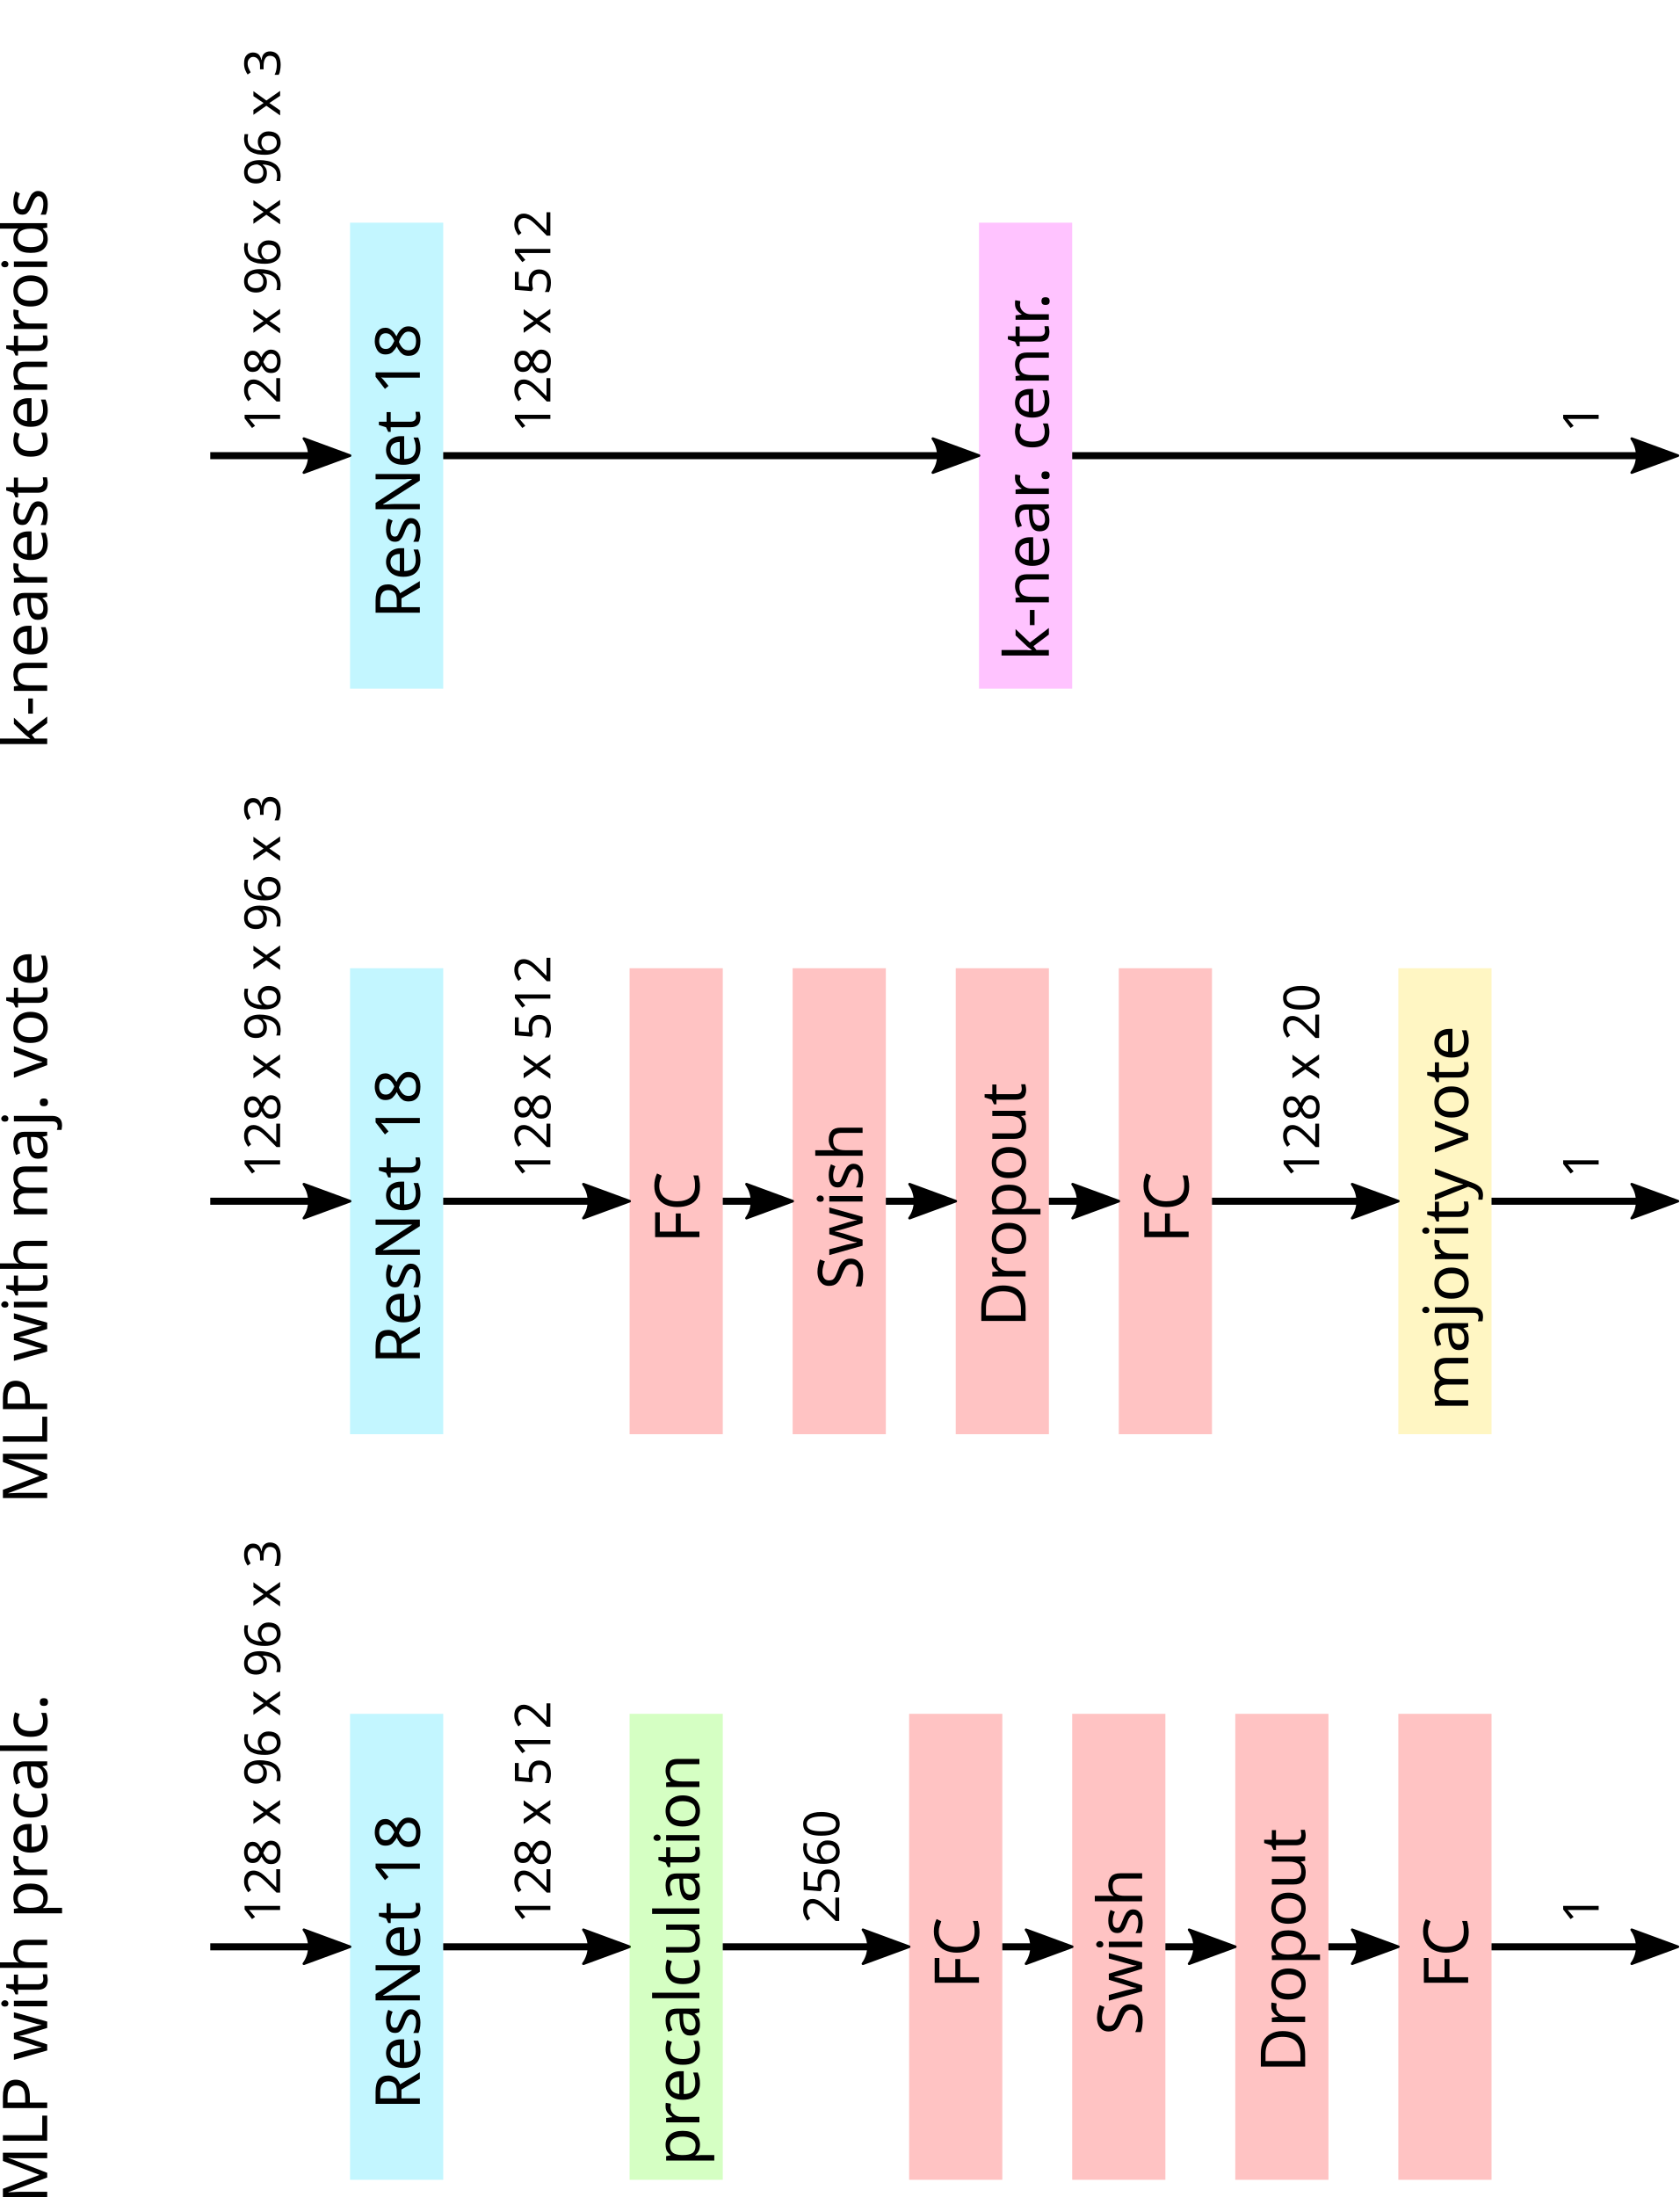
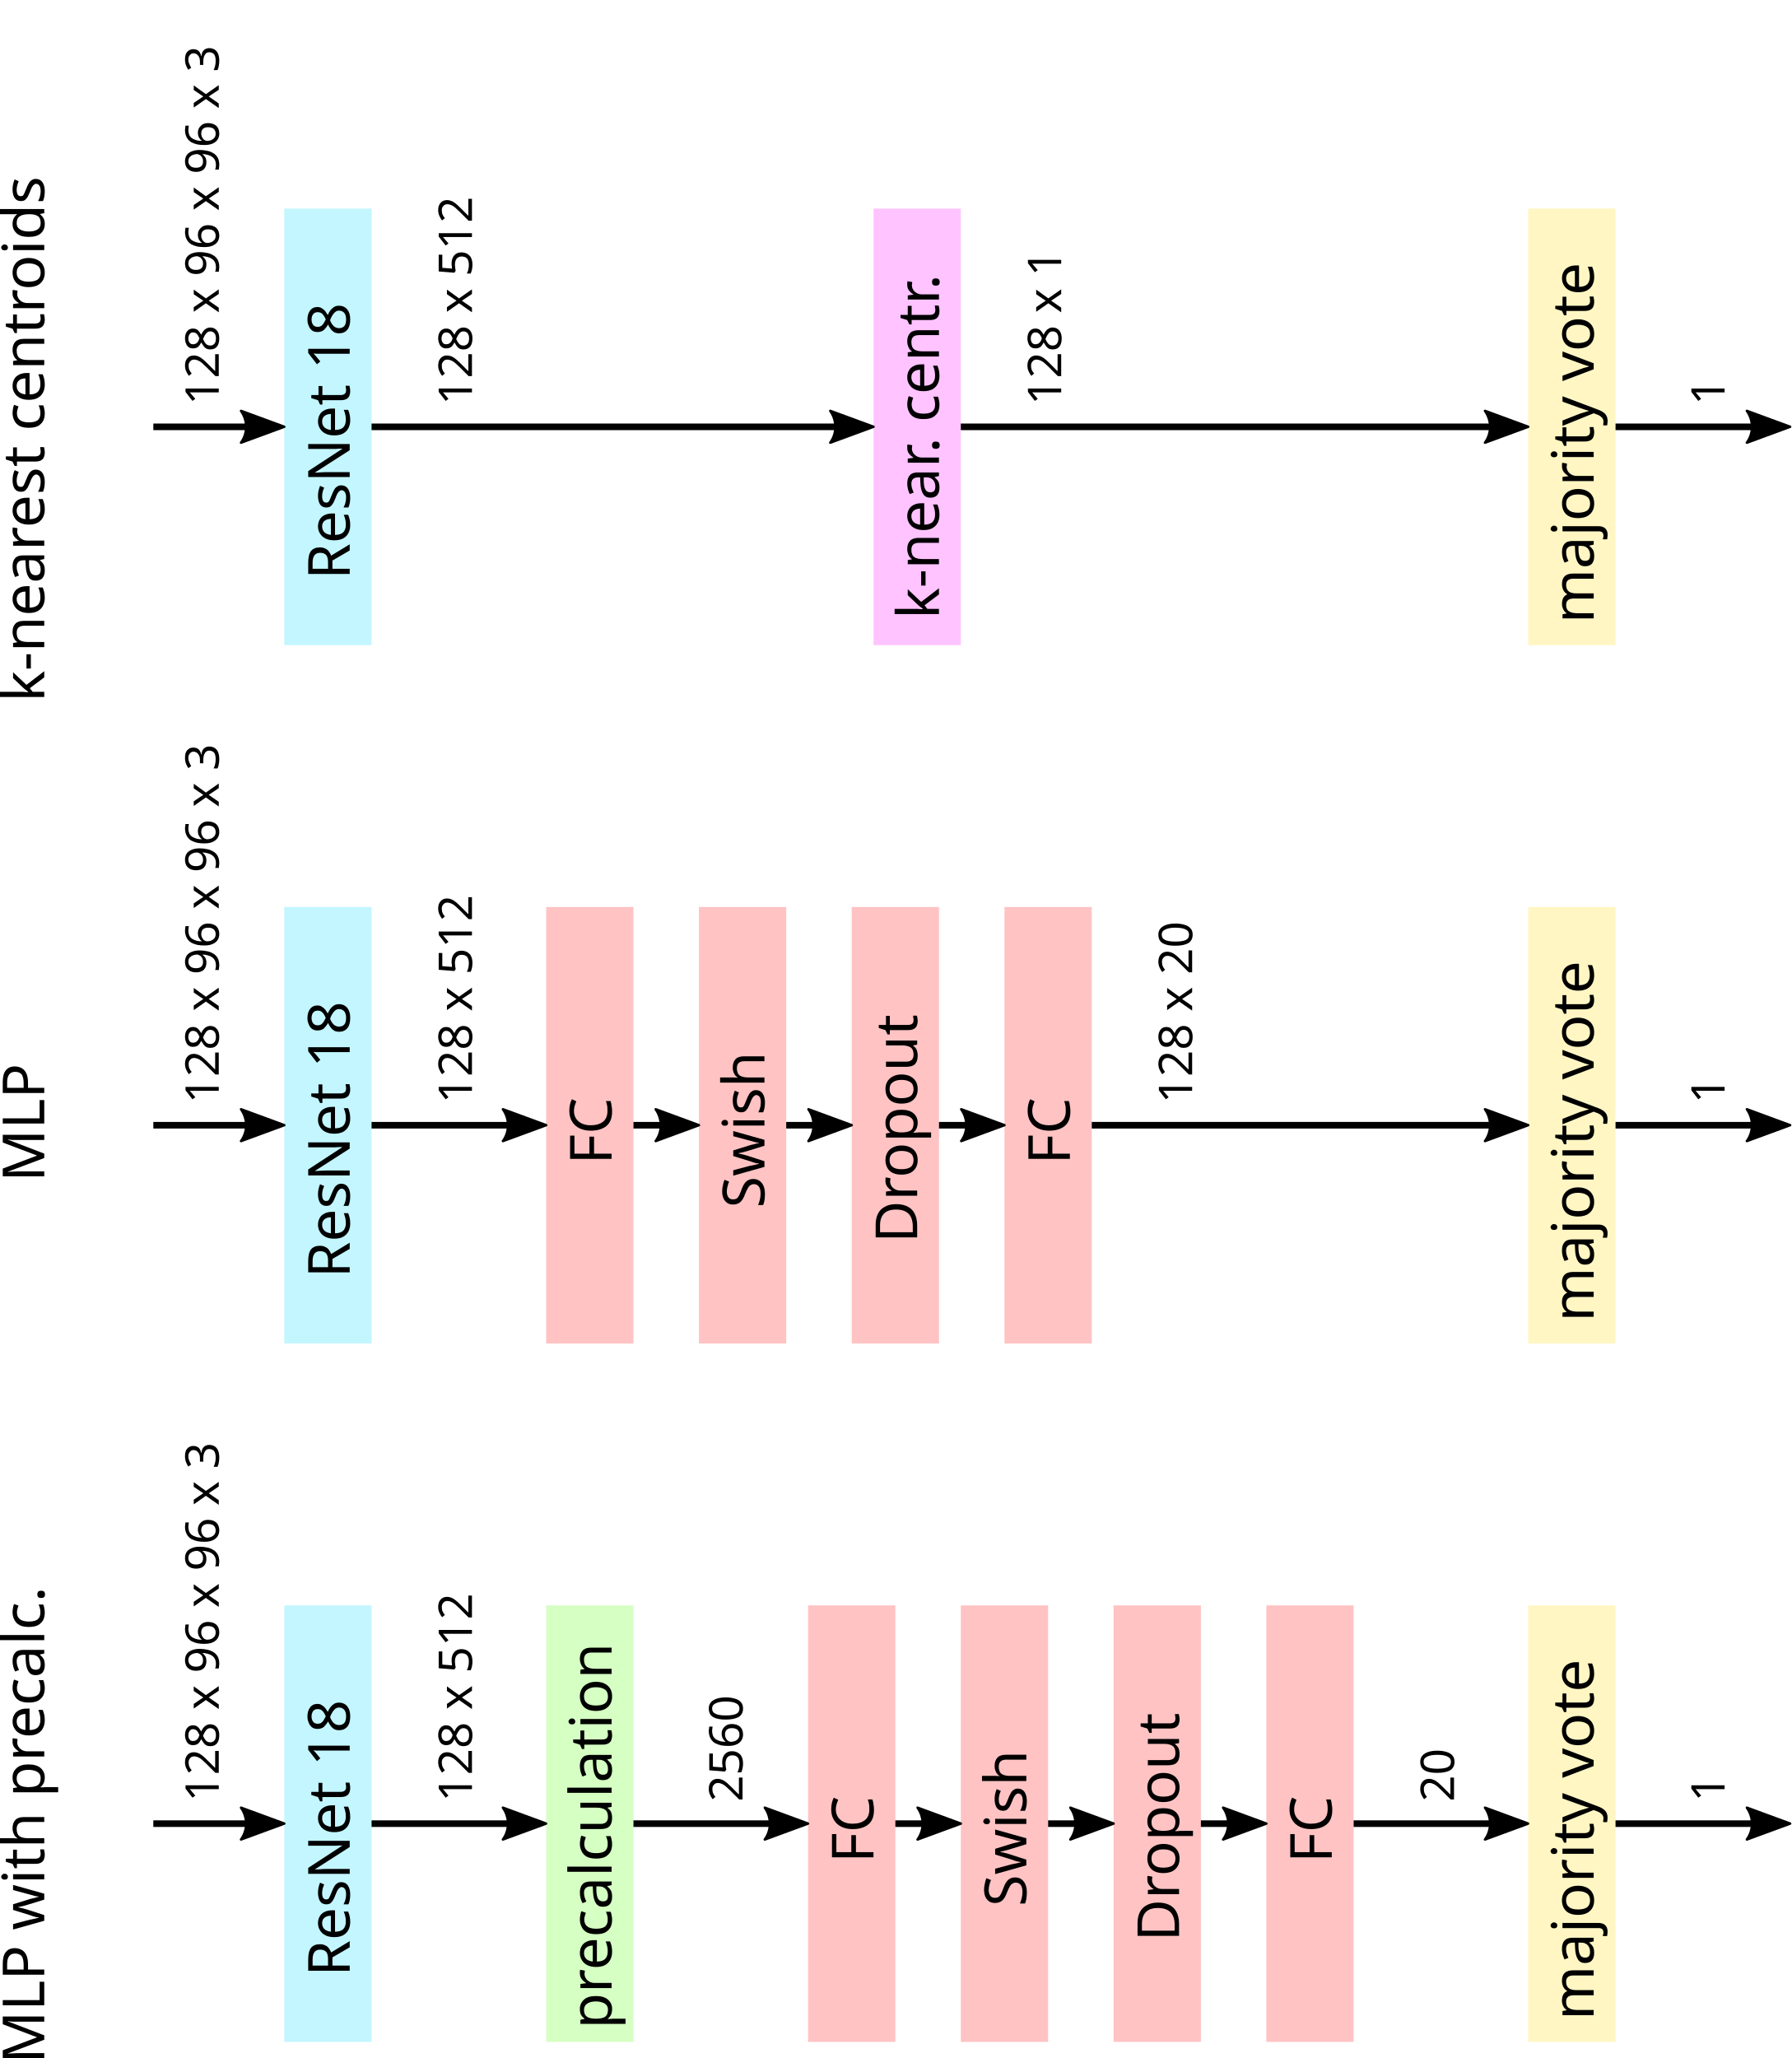
- <svg xmlns="http://www.w3.org/2000/svg" width="95.36mm" height="124.745mm" viewBox="0 0 95.36 124.745" version="1.1" id="svg8">
+ <svg xmlns="http://www.w3.org/2000/svg" width="108.589mm" height="124.745mm" viewBox="0 0 108.589 124.745" version="1.1" id="svg8">
  <defs id="defs2">
    <marker orient="auto" refY="0" refX="0" id="Arrow2Mend" style="overflow:visible">
      <path id="path4694" style="fill:#000000;fill-opacity:1;fill-rule:evenodd;stroke:#000000;stroke-width:0.625;stroke-linejoin:round;stroke-opacity:1" d="M 8.719,4.034 -2.207,0.016 8.719,-4.002 c -1.745,2.372 -1.735,5.617 -6e-7,8.035 z" transform="scale(-0.6)" />
    </marker>
    <marker orient="auto" refY="0" refX="0" id="Arrow2Lend" style="overflow:visible">
      <path id="path4688" style="fill:#000000;fill-opacity:1;fill-rule:evenodd;stroke:#000000;stroke-width:0.625;stroke-linejoin:round;stroke-opacity:1" d="M 8.719,4.034 -2.207,0.016 8.719,-4.002 c -1.745,2.372 -1.735,5.617 -6e-7,8.035 z" transform="matrix(-1.1,0,0,-1.1,-1.1,0)" />
    </marker>
    <marker orient="auto" refY="0" refX="0" id="Arrow2Mend-6" style="overflow:visible">
      <path id="path4694-6" style="fill:#000000;fill-opacity:1;fill-rule:evenodd;stroke:#000000;stroke-width:0.625;stroke-linejoin:round;stroke-opacity:1" d="M 8.719,4.034 -2.207,0.016 8.719,-4.002 c -1.745,2.372 -1.735,5.617 -6e-7,8.035 z" transform="scale(-0.6)" />
    </marker>
    <marker orient="auto" refY="0" refX="0" id="Arrow2Mend-6-7" style="overflow:visible">
      <path id="path4694-6-5" style="fill:#000000;fill-opacity:1;fill-rule:evenodd;stroke:#000000;stroke-width:0.625;stroke-linejoin:round;stroke-opacity:1" d="M 8.719,4.034 -2.207,0.016 8.719,-4.002 c -1.745,2.372 -1.735,5.617 -6e-7,8.035 z" transform="scale(-0.6)" />
    </marker>
    <marker orient="auto" refY="0" refX="0" id="Arrow2Mend-6-7-0" style="overflow:visible">
      <path id="path4694-6-5-1" style="fill:#000000;fill-opacity:1;fill-rule:evenodd;stroke:#000000;stroke-width:0.625;stroke-linejoin:round;stroke-opacity:1" d="M 8.719,4.034 -2.207,0.016 8.719,-4.002 c -1.745,2.372 -1.735,5.617 -6e-7,8.035 z" transform="scale(-0.6)" />
    </marker>
    <marker orient="auto" refY="0" refX="0" id="Arrow2Mend-1" style="overflow:visible">
      <path id="path4694-2" style="fill:#000000;fill-opacity:1;fill-rule:evenodd;stroke:#000000;stroke-width:0.625;stroke-linejoin:round;stroke-opacity:1" d="M 8.719,4.034 -2.207,0.016 8.719,-4.002 c -1.745,2.372 -1.735,5.617 -6e-7,8.035 z" transform="scale(-0.6)" />
    </marker>
    <marker orient="auto" refY="0" refX="0" id="Arrow2Mend-6-7-0-7" style="overflow:visible">
      <path id="path4694-6-5-1-9" style="fill:#000000;fill-opacity:1;fill-rule:evenodd;stroke:#000000;stroke-width:0.625;stroke-linejoin:round;stroke-opacity:1" d="M 8.719,4.034 -2.207,0.016 8.719,-4.002 c -1.745,2.372 -1.735,5.617 -6e-7,8.035 z" transform="scale(-0.6)" />
    </marker>
    <marker orient="auto" refY="0" refX="0" id="Arrow2Mend-6-7-0-7-4" style="overflow:visible">
      <path id="path4694-6-5-1-9-9" style="fill:#000000;fill-opacity:1;fill-rule:evenodd;stroke:#000000;stroke-width:0.625;stroke-linejoin:round;stroke-opacity:1" d="M 8.719,4.034 -2.207,0.016 8.719,-4.002 c -1.745,2.372 -1.735,5.617 -6e-7,8.035 z" transform="scale(-0.6)" />
    </marker>
    <marker orient="auto" refY="0" refX="0" id="Arrow2Mend-1-0" style="overflow:visible">
      <path id="path4694-2-4" style="fill:#000000;fill-opacity:1;fill-rule:evenodd;stroke:#000000;stroke-width:0.625;stroke-linejoin:round;stroke-opacity:1" d="M 8.719,4.034 -2.207,0.016 8.719,-4.002 c -1.745,2.372 -1.735,5.617 -6e-7,8.035 z" transform="scale(-0.6)" />
    </marker>
    <marker orient="auto" refY="0" refX="0" id="Arrow2Mend-6-7-0-5" style="overflow:visible">
      <path id="path4694-6-5-1-2" style="fill:#ff0000;fill-opacity:1;fill-rule:evenodd;stroke:#ff0000;stroke-width:0.625;stroke-linejoin:round;stroke-opacity:1" d="M 8.719,4.034 -2.207,0.016 8.719,-4.002 c -1.745,2.372 -1.735,5.617 -6e-7,8.035 z" transform="scale(-0.6)" />
    </marker>
    <marker orient="auto" refY="0" refX="0" id="Arrow2Mend-6-7-1" style="overflow:visible">
      <path id="path4694-6-5-2" style="fill:#000000;fill-opacity:1;fill-rule:evenodd;stroke:#000000;stroke-width:0.625;stroke-linejoin:round;stroke-opacity:1" d="M 8.719,4.034 -2.207,0.016 8.719,-4.002 c -1.745,2.372 -1.735,5.617 -6e-7,8.035 z" transform="scale(-0.6)" />
    </marker>
    <marker orient="auto" refY="0" refX="0" id="Arrow2Mend-6-0" style="overflow:visible">
      <path id="path4694-6-6" style="fill:#000000;fill-opacity:1;fill-rule:evenodd;stroke:#000000;stroke-width:0.625;stroke-linejoin:round;stroke-opacity:1" d="M 8.719,4.034 -2.207,0.016 8.719,-4.002 c -1.745,2.372 -1.735,5.617 -6e-7,8.035 z" transform="scale(-0.6)" />
    </marker>
    <marker orient="auto" refY="0" refX="0" id="Arrow2Mend-9" style="overflow:visible">
      <path id="path4694-4" style="fill:#000000;fill-opacity:1;fill-rule:evenodd;stroke:#000000;stroke-width:0.625;stroke-linejoin:round;stroke-opacity:1" d="M 8.719,4.034 -2.207,0.016 8.719,-4.002 c -1.745,2.372 -1.735,5.617 -6e-7,8.035 z" transform="scale(-0.6)" />
    </marker>
    <marker orient="auto" refY="0" refX="0" id="Arrow2Mend-6-7-0-7-7" style="overflow:visible">
      <path id="path4694-6-5-1-9-4" style="fill:#000000;fill-opacity:1;fill-rule:evenodd;stroke:#000000;stroke-width:0.625;stroke-linejoin:round;stroke-opacity:1" d="M 8.719,4.034 -2.207,0.016 8.719,-4.002 c -1.745,2.372 -1.735,5.617 -6e-7,8.035 z" transform="scale(-0.6)" />
    </marker>
    <marker orient="auto" refY="0" refX="0" id="Arrow2Mend-6-7-0-7-9" style="overflow:visible">
      <path id="path4694-6-5-1-9-1" style="fill:#ff0000;fill-opacity:1;fill-rule:evenodd;stroke:#ff0000;stroke-width:0.625;stroke-linejoin:round;stroke-opacity:1" d="M 8.719,4.034 -2.207,0.016 8.719,-4.002 c -1.745,2.372 -1.735,5.617 -6e-7,8.035 z" transform="scale(-0.6)" />
    </marker>
    <marker orient="auto" refY="0" refX="0" id="Arrow2Mend-6-7-0-7-0" style="overflow:visible">
      <path id="path4694-6-5-1-9-11" style="fill:#000000;fill-opacity:1;fill-rule:evenodd;stroke:#000000;stroke-width:0.625;stroke-linejoin:round;stroke-opacity:1" d="M 8.719,4.034 -2.207,0.016 8.719,-4.002 c -1.745,2.372 -1.735,5.617 -6e-7,8.035 z" transform="scale(-0.6)" />
    </marker>
    <marker orient="auto" refY="0" refX="0" id="Arrow2Mend-6-7-0-7-0-4" style="overflow:visible">
      <path id="path4694-6-5-1-9-11-9" style="fill:#000000;fill-opacity:1;fill-rule:evenodd;stroke:#000000;stroke-width:0.625;stroke-linejoin:round;stroke-opacity:1" d="M 8.719,4.034 -2.207,0.016 8.719,-4.002 c -1.745,2.372 -1.735,5.617 -6e-7,8.035 z" transform="scale(-0.6)" />
    </marker>
    <marker orient="auto" refY="0" refX="0" id="Arrow2Mend-6-7-0-7-0-4-6" style="overflow:visible">
      <path id="path4694-6-5-1-9-11-9-3" style="fill:#000000;fill-opacity:1;fill-rule:evenodd;stroke:#000000;stroke-width:0.625;stroke-linejoin:round;stroke-opacity:1" d="M 8.719,4.034 -2.207,0.016 8.719,-4.002 c -1.745,2.372 -1.735,5.617 -6e-7,8.035 z" transform="scale(-0.6)" />
    </marker>
    <marker orient="auto" refY="0" refX="0" id="Arrow2Mend-1-0-3" style="overflow:visible">
      <path id="path4694-2-4-2" style="fill:#000000;fill-opacity:1;fill-rule:evenodd;stroke:#000000;stroke-width:0.625;stroke-linejoin:round;stroke-opacity:1" d="M 8.719,4.034 -2.207,0.016 8.719,-4.002 c -1.745,2.372 -1.735,5.617 -6e-7,8.035 z" transform="scale(-0.6)" />
    </marker>
    <marker orient="auto" refY="0" refX="0" id="Arrow2Mend-6-7-0-7-9-6" style="overflow:visible">
      <path id="path4694-6-5-1-9-1-0" style="fill:#000000;fill-opacity:1;fill-rule:evenodd;stroke:#000000;stroke-width:0.625;stroke-linejoin:round;stroke-opacity:1" d="M 8.719,4.034 -2.207,0.016 8.719,-4.002 c -1.745,2.372 -1.735,5.617 -6e-7,8.035 z" transform="scale(-0.6)" />
    </marker>
    <marker orient="auto" refY="0" refX="0" id="Arrow2Mend-6-7-0-7-9-6-9" style="overflow:visible">
      <path id="path4694-6-5-1-9-1-0-3" style="fill:#ff0000;fill-opacity:1;fill-rule:evenodd;stroke:#ff0000;stroke-width:0.625;stroke-linejoin:round;stroke-opacity:1" d="M 8.719,4.034 -2.207,0.016 8.719,-4.002 c -1.745,2.372 -1.735,5.617 -6e-7,8.035 z" transform="scale(-0.6)" />
    </marker>
    <marker orient="auto" refY="0" refX="0" id="Arrow2Mend-6-7-0-7-9-6-6" style="overflow:visible">
      <path id="path4694-6-5-1-9-1-0-9" style="fill:#ff0000;fill-opacity:1;fill-rule:evenodd;stroke:#ff0000;stroke-width:0.625;stroke-linejoin:round;stroke-opacity:1" d="M 8.719,4.034 -2.207,0.016 8.719,-4.002 c -1.745,2.372 -1.735,5.617 -6e-7,8.035 z" transform="scale(-0.6)" />
    </marker>
    <marker orient="auto" refY="0" refX="0" id="Arrow2Mend-6-7-0-7-8" style="overflow:visible">
      <path id="path4694-6-5-1-9-2" style="fill:#000000;fill-opacity:1;fill-rule:evenodd;stroke:#000000;stroke-width:0.625;stroke-linejoin:round;stroke-opacity:1" d="M 8.719,4.034 -2.207,0.016 8.719,-4.002 c -1.745,2.372 -1.735,5.617 -6e-7,8.035 z" transform="scale(-0.6)" />
    </marker>
+     <marker orient="auto" refY="0" refX="0" id="Arrow2Mend-6-7-0-7-8-5" style="overflow:visible">
+       <path id="path4694-6-5-1-9-2-0" style="fill:#000000;fill-opacity:1;fill-rule:evenodd;stroke:#000000;stroke-width:0.625;stroke-linejoin:round;stroke-opacity:1" d="M 8.719,4.034 -2.207,0.016 8.719,-4.002 c -1.745,2.372 -1.735,5.617 -6e-7,8.035 z" transform="scale(-0.6)" />
+     </marker>
+     <marker orient="auto" refY="0" refX="0" id="Arrow2Mend-6-7-0-4" style="overflow:visible">
+       <path id="path4694-6-5-1-1" style="fill:#000000;fill-opacity:1;fill-rule:evenodd;stroke:#000000;stroke-width:0.625;stroke-linejoin:round;stroke-opacity:1" d="M 8.719,4.034 -2.207,0.016 8.719,-4.002 c -1.745,2.372 -1.735,5.617 -6e-7,8.035 z" transform="scale(-0.6)" />
+     </marker>
+     <marker orient="auto" refY="0" refX="0" id="Arrow2Mend-1-0-3-1" style="overflow:visible">
+       <path id="path4694-2-4-2-6" style="fill:#000000;fill-opacity:1;fill-rule:evenodd;stroke:#000000;stroke-width:0.625;stroke-linejoin:round;stroke-opacity:1" d="M 8.719,4.034 -2.207,0.016 8.719,-4.002 c -1.745,2.372 -1.735,5.617 -6e-7,8.035 z" transform="scale(-0.6)" />
+     </marker>
+     <marker orient="auto" refY="0" refX="0" id="Arrow2Mend-6-7-0-4-2" style="overflow:visible">
+       <path id="path4694-6-5-1-1-8" style="fill:#000000;fill-opacity:1;fill-rule:evenodd;stroke:#000000;stroke-width:0.625;stroke-linejoin:round;stroke-opacity:1" d="M 8.719,4.034 -2.207,0.016 8.719,-4.002 c -1.745,2.372 -1.735,5.617 -6e-7,8.035 z" transform="scale(-0.6)" />
+     </marker>
  </defs>
-   <g id="layer1" transform="translate(-17.16347,31.82059)">
+   <g id="layer1" transform="translate(-19.8093,31.82059)">
    <rect style="opacity:1;fill:#00dcff;fill-opacity:0.235;stroke:none;stroke-width:0.289;stroke-linecap:round;stroke-miterlimit:4;stroke-dasharray:none;stroke-dashoffset:0;stroke-opacity:1" id="rect3729" width="5.292" height="26.458" x="37.042" y="23.156" ry="0" />
    <text xml:space="preserve" style="font-style:normal;font-weight:normal;font-size:3.528px;line-height:1.25;font-family:sans-serif;letter-spacing:0px;word-spacing:0px;fill:#000000;fill-opacity:1;stroke:none;stroke-width:0.265" x="-45.646" y="41.01" id="text3727" transform="rotate(-90)">
      <tspan id="tspan3725" x="-45.646" y="41.01" style="stroke-width:0.265">ResNet 18</tspan>
    </text>
    <rect style="opacity:1;fill:#ff0000;fill-opacity:0.235;stroke:none;stroke-width:0.289;stroke-linecap:round;stroke-miterlimit:4;stroke-dasharray:none;stroke-dashoffset:0;stroke-opacity:1" id="rect3729-4" width="5.292" height="26.458" x="52.917" y="23.156" />
    <text xml:space="preserve" style="font-style:normal;font-weight:normal;font-size:3.528px;line-height:1.25;font-family:sans-serif;letter-spacing:0px;word-spacing:0px;fill:#000000;fill-opacity:1;stroke:none;stroke-width:0.265" x="-38.767" y="56.885" id="text3727-3" transform="rotate(-90)">
      <tspan id="tspan3725-2" x="-38.767" y="56.885" style="stroke-width:0.265">FC</tspan>
    </text>
    <rect style="opacity:1;fill:#ff0000;fill-opacity:0.235;stroke:none;stroke-width:0.289;stroke-linecap:round;stroke-miterlimit:4;stroke-dasharray:none;stroke-dashoffset:0;stroke-opacity:1" id="rect3729-4-1" width="5.292" height="26.458" x="62.177" y="23.156" />
    <text xml:space="preserve" style="font-style:normal;font-weight:normal;font-size:3.528px;line-height:1.25;font-family:sans-serif;letter-spacing:0px;word-spacing:0px;fill:#000000;fill-opacity:1;stroke:none;stroke-width:0.265" x="-41.412" y="66.146" id="text3727-3-2" transform="rotate(-90)">
      <tspan id="tspan3725-2-2" x="-41.412" y="66.146" style="stroke-width:0.265">Swish</tspan>
    </text>
    <rect style="opacity:1;fill:#ff0000;fill-opacity:0.235;stroke:none;stroke-width:0.289;stroke-linecap:round;stroke-miterlimit:4;stroke-dasharray:none;stroke-dashoffset:0;stroke-opacity:1" id="rect3729-4-1-0" width="5.292" height="26.458" x="71.438" y="23.156" />
    <text xml:space="preserve" style="font-style:normal;font-weight:normal;font-size:3.528px;line-height:1.25;font-family:sans-serif;letter-spacing:0px;word-spacing:0px;fill:#000000;fill-opacity:1;stroke:none;stroke-width:0.265" x="-43.529" y="75.406" id="text3727-3-2-9" transform="rotate(-90)">
      <tspan id="tspan3725-2-2-6" x="-43.529" y="75.406" style="stroke-width:0.265">Dropout</tspan>
    </text>
    <rect style="opacity:1;fill:#ff0000;fill-opacity:0.235;stroke:none;stroke-width:0.289;stroke-linecap:round;stroke-miterlimit:4;stroke-dasharray:none;stroke-dashoffset:0;stroke-opacity:1" id="rect3729-4-9" width="5.292" height="26.458" x="80.698" y="23.156" />
    <text xml:space="preserve" style="font-style:normal;font-weight:normal;font-size:3.528px;line-height:1.25;font-family:sans-serif;letter-spacing:0px;word-spacing:0px;fill:#000000;fill-opacity:1;stroke:none;stroke-width:0.265" x="-38.767" y="84.667" id="text3727-3-0" transform="rotate(-90)">
      <tspan id="tspan3725-2-8" x="-38.767" y="84.667" style="stroke-width:0.265">FC</tspan>
    </text>
-     <rect style="opacity:1;fill:#ffdc00;fill-opacity:0.235;stroke:none;stroke-width:0.289;stroke-linecap:round;stroke-miterlimit:4;stroke-dasharray:none;stroke-dashoffset:0;stroke-opacity:1" id="rect3729-4-2" width="5.292" height="26.458" x="96.573" y="23.156" />
-     <text xml:space="preserve" style="font-style:normal;font-weight:normal;font-size:3.528px;line-height:1.25;font-family:sans-serif;letter-spacing:0px;word-spacing:0px;fill:#000000;fill-opacity:1;stroke:none;stroke-width:0.265" x="-48.292" y="100.542" id="text3727-3-26" transform="rotate(-90)">
-       <tspan id="tspan3725-2-0" x="-48.292" y="100.542" style="stroke-width:0.265">majority vote</tspan>
-     </text>
+     <g id="g1932" transform="translate(5.6948894e-5,1.0967387e-5)">
+       <rect y="23.156" x="112.448" height="26.458" width="5.292" id="rect3729-4-2" style="opacity:1;fill:#ffdc00;fill-opacity:0.235;stroke:none;stroke-width:0.289;stroke-linecap:round;stroke-miterlimit:4;stroke-dasharray:none;stroke-dashoffset:0;stroke-opacity:1" />
+       <text transform="rotate(-90)" id="text3727-3-26" y="116.417" x="-48.292" style="font-style:normal;font-weight:normal;font-size:3.528px;line-height:1.25;font-family:sans-serif;letter-spacing:0px;word-spacing:0px;fill:#000000;fill-opacity:1;stroke:none;stroke-width:0.265" xml:space="preserve">
+         <tspan style="stroke-width:0.265" y="116.417" x="-48.292" id="tspan3725-2-0">majority vote</tspan>
+       </text>
+     </g>
    <path style="fill:none;stroke:#000000;stroke-width:0.4;stroke-linecap:butt;stroke-linejoin:miter;stroke-miterlimit:4;stroke-dasharray:none;stroke-opacity:1;marker-end:url(#Arrow2Mend)" d="m 58.208,36.385 h 3.44" id="path4665" />
    <path style="fill:none;stroke:#000000;stroke-width:0.4;stroke-linecap:butt;stroke-linejoin:miter;stroke-miterlimit:4;stroke-dasharray:none;stroke-opacity:1;marker-end:url(#Arrow2Mend-6)" d="m 67.469,36.385 3.44,10e-7" id="path4665-3" />
    <path style="fill:none;stroke:#000000;stroke-width:0.4;stroke-linecap:butt;stroke-linejoin:miter;stroke-miterlimit:4;stroke-dasharray:none;stroke-opacity:1;marker-end:url(#Arrow2Mend-6-7)" d="m 76.729,36.385 h 3.44" id="path4665-3-3" />
-     <path style="fill:none;stroke:#000000;stroke-width:0.4;stroke-linecap:butt;stroke-linejoin:miter;stroke-miterlimit:4;stroke-dasharray:none;stroke-opacity:1;marker-end:url(#Arrow2Mend-6-7-0)" d="M 85.99,36.385 H 96.044" id="path4665-3-3-9" />
+     <path style="fill:none;stroke:#000000;stroke-width:0.4;stroke-linecap:butt;stroke-linejoin:miter;stroke-miterlimit:4;stroke-dasharray:none;stroke-opacity:1;marker-end:url(#Arrow2Mend-6-7-0)" d="m 85.99,36.385 25.929,9e-6" id="path4665-3-3-9" />
    <path style="fill:none;stroke:#000000;stroke-width:0.4;stroke-linecap:butt;stroke-linejoin:miter;stroke-miterlimit:4;stroke-dasharray:none;stroke-opacity:1;marker-end:url(#Arrow2Mend-1)" d="M 42.333,36.385 H 52.388" id="path4665-9" />
-     <path style="fill:none;stroke:#000000;stroke-width:0.4;stroke-linecap:butt;stroke-linejoin:miter;stroke-miterlimit:4;stroke-dasharray:none;stroke-opacity:1;marker-end:url(#Arrow2Mend-6-7-0-7)" d="m 101.865,36.385 h 10.054" id="path4665-3-3-9-2" />
    <rect style="opacity:1;fill:#00dcff;fill-opacity:0.235;stroke:none;stroke-width:0.289;stroke-linecap:round;stroke-miterlimit:4;stroke-dasharray:none;stroke-dashoffset:0;stroke-opacity:1" id="rect3729-5" width="5.292" height="26.458" x="37.042" y="65.49" ry="0" />
    <text xml:space="preserve" style="font-style:normal;font-weight:normal;font-size:3.528px;line-height:1.25;font-family:sans-serif;letter-spacing:0px;word-spacing:0px;fill:#000000;fill-opacity:1;stroke:none;stroke-width:0.265" x="-87.979" y="41.01" id="text3727-31" transform="rotate(-90)">
      <tspan id="tspan3725-9" x="-87.979" y="41.01" style="stroke-width:0.265">ResNet 18</tspan>
    </text>
    <rect style="opacity:1;fill:#ff0000;fill-opacity:0.235;stroke:none;stroke-width:0.289;stroke-linecap:round;stroke-miterlimit:4;stroke-dasharray:none;stroke-dashoffset:0;stroke-opacity:1" id="rect3729-4-20" width="5.292" height="26.458" x="68.792" y="65.49" />
    <text xml:space="preserve" style="font-style:normal;font-weight:normal;font-size:3.528px;line-height:1.25;font-family:sans-serif;letter-spacing:0px;word-spacing:0px;fill:#000000;fill-opacity:1;stroke:none;stroke-width:0.265" x="-81.1" y="72.76" id="text3727-3-3" transform="rotate(-90)">
      <tspan id="tspan3725-2-06" x="-81.1" y="72.76" style="stroke-width:0.265">FC</tspan>
    </text>
    <rect style="opacity:1;fill:#ff0000;fill-opacity:0.235;stroke:none;stroke-width:0.289;stroke-linecap:round;stroke-miterlimit:4;stroke-dasharray:none;stroke-dashoffset:0;stroke-opacity:1" id="rect3729-4-1-4" width="5.292" height="26.458" x="78.052" y="65.49" />
    <text xml:space="preserve" style="font-style:normal;font-weight:normal;font-size:3.528px;line-height:1.25;font-family:sans-serif;letter-spacing:0px;word-spacing:0px;fill:#000000;fill-opacity:1;stroke:none;stroke-width:0.265" x="-83.746" y="82.021" id="text3727-3-2-1" transform="rotate(-90)">
      <tspan id="tspan3725-2-2-8" x="-83.746" y="82.021" style="stroke-width:0.265">Swish</tspan>
    </text>
    <rect style="opacity:1;fill:#ff0000;fill-opacity:0.235;stroke:none;stroke-width:0.289;stroke-linecap:round;stroke-miterlimit:4;stroke-dasharray:none;stroke-dashoffset:0;stroke-opacity:1" id="rect3729-4-1-0-2" width="5.292" height="26.458" x="87.313" y="65.49" />
    <text xml:space="preserve" style="font-style:normal;font-weight:normal;font-size:3.528px;line-height:1.25;font-family:sans-serif;letter-spacing:0px;word-spacing:0px;fill:#000000;fill-opacity:1;stroke:none;stroke-width:0.265" x="-85.863" y="91.281" id="text3727-3-2-9-0" transform="rotate(-90)">
      <tspan id="tspan3725-2-2-6-7" x="-85.863" y="91.281" style="stroke-width:0.265">Dropout</tspan>
    </text>
    <rect style="opacity:1;fill:#ff0000;fill-opacity:0.235;stroke:none;stroke-width:0.289;stroke-linecap:round;stroke-miterlimit:4;stroke-dasharray:none;stroke-dashoffset:0;stroke-opacity:1" id="rect3729-4-9-6" width="5.292" height="26.458" x="96.573" y="65.49" />
    <text xml:space="preserve" style="font-style:normal;font-weight:normal;font-size:3.528px;line-height:1.25;font-family:sans-serif;letter-spacing:0px;word-spacing:0px;fill:#000000;fill-opacity:1;stroke:none;stroke-width:0.265" x="-81.1" y="100.542" id="text3727-3-0-0" transform="rotate(-90)">
      <tspan id="tspan3725-2-8-3" x="-81.1" y="100.542" style="stroke-width:0.265">FC</tspan>
    </text>
    <path style="fill:none;stroke:#000000;stroke-width:0.4;stroke-linecap:butt;stroke-linejoin:miter;stroke-miterlimit:4;stroke-dasharray:none;stroke-opacity:1;marker-end:url(#Arrow2Mend-9)" d="m 74.083,78.719 h 3.44" id="path4665-0" />
    <path style="fill:none;stroke:#000000;stroke-width:0.4;stroke-linecap:butt;stroke-linejoin:miter;stroke-miterlimit:4;stroke-dasharray:none;stroke-opacity:1;marker-end:url(#Arrow2Mend-6-0)" d="m 83.344,78.719 3.44,1e-6" id="path4665-3-1" />
    <path style="fill:none;stroke:#000000;stroke-width:0.4;stroke-linecap:butt;stroke-linejoin:miter;stroke-miterlimit:4;stroke-dasharray:none;stroke-opacity:1;marker-end:url(#Arrow2Mend-6-7-1)" d="m 92.604,78.719 h 3.44" id="path4665-3-3-1" />
    <path style="fill:none;stroke:#000000;stroke-width:0.4;stroke-linecap:butt;stroke-linejoin:miter;stroke-miterlimit:4;stroke-dasharray:none;stroke-opacity:1;marker-end:url(#Arrow2Mend-1-0)" d="m 42.333,78.719 10.054,10e-7" id="path4665-9-3" />
    <rect style="opacity:1;fill:#50ff00;fill-opacity:0.235;stroke:none;stroke-width:0.289;stroke-linecap:round;stroke-miterlimit:4;stroke-dasharray:none;stroke-dashoffset:0;stroke-opacity:1" id="rect3729-4-2-7-3" width="5.292" height="26.458" x="52.917" y="65.49" />
    <text xml:space="preserve" style="font-style:normal;font-weight:normal;font-size:3.528px;line-height:1.25;font-family:sans-serif;letter-spacing:0px;word-spacing:0px;fill:#000000;fill-opacity:1;stroke:none;stroke-width:0.265" x="-91.154" y="56.885" id="text3727-3-26-4-3" transform="rotate(-90)">
      <tspan id="tspan3725-2-0-6-8" x="-91.154" y="56.885" style="stroke-width:0.265">precalculation</tspan>
    </text>
    <path style="fill:none;stroke:#000000;stroke-width:0.4;stroke-linecap:butt;stroke-linejoin:miter;stroke-miterlimit:4;stroke-dasharray:none;stroke-opacity:1;marker-end:url(#Arrow2Mend-6-7-0-7-7)" d="m 58.208,78.719 10.054,-10e-7" id="path4665-3-3-9-2-7" />
    <path style="fill:none;stroke:#000000;stroke-width:0.4;stroke-linecap:butt;stroke-linejoin:miter;stroke-miterlimit:4;stroke-dasharray:none;stroke-opacity:1;marker-end:url(#Arrow2Mend-6-7-0-7-0)" d="M 29.104,36.385 H 36.513" id="path4665-3-3-9-2-71" />
    <path style="fill:none;stroke:#000000;stroke-width:0.4;stroke-linecap:butt;stroke-linejoin:miter;stroke-miterlimit:4;stroke-dasharray:none;stroke-opacity:1;marker-end:url(#Arrow2Mend-6-7-0-7-0-4)" d="m 29.104,78.719 h 7.408" id="path4665-3-3-9-2-71-8" />
    <rect style="opacity:1;fill:#00dcff;fill-opacity:0.235;stroke:none;stroke-width:0.289;stroke-linecap:round;stroke-miterlimit:4;stroke-dasharray:none;stroke-dashoffset:0;stroke-opacity:1" id="rect3729-5-1" width="5.292" height="26.458" x="37.042" y="-19.177" ry="0" />
    <text xml:space="preserve" style="font-style:normal;font-weight:normal;font-size:3.528px;line-height:1.25;font-family:sans-serif;letter-spacing:0px;word-spacing:0px;fill:#000000;fill-opacity:1;stroke:none;stroke-width:0.265" x="-3.313" y="41.01" id="text3727-31-1" transform="rotate(-90)">
      <tspan id="tspan3725-9-2" x="-3.313" y="41.01" style="stroke-width:0.265">ResNet 18</tspan>
    </text>
    <path style="fill:none;stroke:#000000;stroke-width:0.4;stroke-linecap:butt;stroke-linejoin:miter;stroke-miterlimit:4;stroke-dasharray:none;stroke-opacity:1;marker-end:url(#Arrow2Mend-6-7-0-7-0-4-6)" d="m 29.104,-5.948 h 7.408" id="path4665-3-3-9-2-71-8-6" />
    <rect style="opacity:1;fill:#ff00ff;fill-opacity:0.235;stroke:none;stroke-width:0.289;stroke-linecap:round;stroke-miterlimit:4;stroke-dasharray:none;stroke-dashoffset:0;stroke-opacity:1" id="rect3729-4-2-7-3-1" width="5.292" height="26.458" x="72.76" y="-19.177" />
    <text xml:space="preserve" style="font-style:normal;font-weight:normal;font-size:3.528px;line-height:1.25;font-family:sans-serif;letter-spacing:0px;word-spacing:0px;fill:#000000;fill-opacity:1;stroke:none;stroke-width:0.265" x="-5.694" y="76.729" id="text3727-3-26-4-3-3" transform="rotate(-90)">
      <tspan id="tspan3725-2-0-6-8-2" x="-5.694" y="76.729" style="stroke-width:0.265">k-near. centr.</tspan>
    </text>
    <path style="fill:none;stroke:#000000;stroke-width:0.4;stroke-linecap:butt;stroke-linejoin:miter;stroke-miterlimit:4;stroke-dasharray:none;stroke-opacity:1;marker-end:url(#Arrow2Mend-1-0-3)" d="M 42.333,-5.948 H 72.231" id="path4665-9-3-7" />
-     <path style="fill:none;stroke:#000000;stroke-width:0.4;stroke-linecap:butt;stroke-linejoin:miter;stroke-miterlimit:4;stroke-dasharray:none;stroke-opacity:1;marker-end:url(#Arrow2Mend-6-7-0-7-9-6)" d="M 78.052,-5.948 H 111.919" id="path4665-3-3-9-2-9-5" />
    <text xml:space="preserve" style="font-style:normal;font-weight:normal;font-size:3.528px;line-height:1.25;font-family:sans-serif;letter-spacing:0px;word-spacing:0px;fill:#000000;fill-opacity:1;stroke:none;stroke-width:0.265" x="-35.062" y="33.073" id="text10910" transform="rotate(-90)">
      <tspan id="tspan10908" x="-35.062" y="33.073" style="font-size:2.822px;stroke-width:0.265">128 x 96 x 96 x 3</tspan>
    </text>
    <text xml:space="preserve" style="font-style:normal;font-weight:normal;font-size:3.528px;line-height:1.25;font-family:sans-serif;letter-spacing:0px;word-spacing:0px;fill:#000000;fill-opacity:1;stroke:none;stroke-width:0.265" x="-77.396" y="33.073" id="text10910-1" transform="rotate(-90)">
      <tspan id="tspan10908-8" x="-77.396" y="33.073" style="font-size:2.822px;stroke-width:0.265">128 x 96 x 96 x 3</tspan>
    </text>
    <text xml:space="preserve" style="font-style:normal;font-weight:normal;font-size:3.528px;line-height:1.25;font-family:sans-serif;letter-spacing:0px;word-spacing:0px;fill:#000000;fill-opacity:1;stroke:none;stroke-width:0.265" x="-77.396" y="48.419" id="text10910-1-9" transform="rotate(-90)">
      <tspan id="tspan10908-8-1" x="-77.396" y="48.419" style="font-size:2.822px;stroke-width:0.265">128 x 512</tspan>
    </text>
    <text xml:space="preserve" style="font-style:normal;font-weight:normal;font-size:3.528px;line-height:1.25;font-family:sans-serif;letter-spacing:0px;word-spacing:0px;fill:#000000;fill-opacity:1;stroke:none;stroke-width:0.265" x="-77.396" y="64.823" id="text10910-1-9-1" transform="rotate(-90)">
      <tspan id="tspan10908-8-1-3" x="-77.396" y="64.823" style="font-size:2.822px;stroke-width:0.265">2560</tspan>
    </text>
    <text xml:space="preserve" style="font-style:normal;font-weight:normal;font-size:3.528px;line-height:1.25;font-family:sans-serif;letter-spacing:0px;word-spacing:0px;fill:#000000;fill-opacity:1;stroke:none;stroke-width:0.265" x="-35.062" y="48.419" id="text10910-1-9-2" transform="rotate(-90)">
      <tspan id="tspan10908-8-1-8" x="-35.062" y="48.419" style="font-size:2.822px;stroke-width:0.265">128 x 512</tspan>
    </text>
    <text xml:space="preserve" style="font-style:normal;font-weight:normal;font-size:3.528px;line-height:1.25;font-family:sans-serif;letter-spacing:0px;word-spacing:0px;fill:#000000;fill-opacity:1;stroke:none;stroke-width:0.265" x="7.271" y="33.073" id="text10910-1-3" transform="rotate(-90)">
      <tspan id="tspan10908-8-2" x="7.271" y="33.073" style="font-size:2.822px;stroke-width:0.265">128 x 96 x 96 x 3</tspan>
    </text>
    <text xml:space="preserve" style="font-style:normal;font-weight:normal;font-size:3.528px;line-height:1.25;font-family:sans-serif;letter-spacing:0px;word-spacing:0px;fill:#000000;fill-opacity:1;stroke:none;stroke-width:0.265" x="7.271" y="48.419" id="text10910-1-9-3" transform="rotate(-90)">
      <tspan id="tspan10908-8-1-2" x="7.271" y="48.419" style="font-size:2.822px;stroke-width:0.265">128 x 512</tspan>
    </text>
-     <text xml:space="preserve" style="font-style:normal;font-weight:normal;font-size:3.528px;line-height:1.25;font-family:sans-serif;letter-spacing:0px;word-spacing:0px;fill:#000000;fill-opacity:1;stroke:none;stroke-width:0.265" x="7.271" y="107.95" id="text10910-1-9-3-6" transform="rotate(-90)">
-       <tspan id="tspan10908-8-1-2-7" x="7.271" y="107.95" style="font-size:2.822px;stroke-width:0.265">1</tspan>
-     </text>
    <text xml:space="preserve" style="font-style:normal;font-weight:normal;font-size:3.528px;line-height:1.25;font-family:sans-serif;letter-spacing:0px;word-spacing:0px;fill:#000000;fill-opacity:1;stroke:none;stroke-width:0.265" x="-35.062" y="92.075" id="text10910-1-9-2-9" transform="rotate(-90)">
      <tspan id="tspan10908-8-1-8-5" x="-35.062" y="92.075" style="font-size:2.822px;stroke-width:0.265">128 x 20</tspan>
    </text>
    <text xml:space="preserve" style="font-style:normal;font-weight:normal;font-size:3.528px;line-height:1.25;font-family:sans-serif;letter-spacing:0px;word-spacing:0px;fill:#000000;fill-opacity:1;stroke:none;stroke-width:0.265" x="-77.396" y="107.95" id="text10910-1-9-1-1" transform="rotate(-90)">
-       <tspan id="tspan10908-8-1-3-1" x="-77.396" y="107.95" style="font-size:2.822px;stroke-width:0.265">1</tspan>
+       <tspan id="tspan10908-8-1-3-1" x="-77.396" y="107.95" style="font-size:2.822px;stroke-width:0.265">20</tspan>
    </text>
    <path style="fill:none;stroke:#000000;stroke-width:0.4;stroke-linecap:butt;stroke-linejoin:miter;stroke-miterlimit:4;stroke-dasharray:none;stroke-opacity:1;marker-end:url(#Arrow2Mend-6-7-0-7-8)" d="m 101.865,78.719 h 10.054" id="path4665-3-3-9-2-4" />
-     <text xml:space="preserve" style="font-style:normal;font-weight:normal;font-size:3.528px;line-height:1.25;font-family:sans-serif;letter-spacing:0px;word-spacing:0px;fill:#000000;fill-opacity:1;stroke:none;stroke-width:0.265" x="-35.062" y="107.95" id="text10910-1-9-2-9-1" transform="rotate(-90)">
-       <tspan id="tspan10908-8-1-8-5-2" x="-35.062" y="107.95" style="font-size:2.822px;stroke-width:0.265">1</tspan>
-     </text>
-     <text xml:space="preserve" style="font-style:normal;font-weight:normal;font-size:3.528px;line-height:1.25;font-family:sans-serif;letter-spacing:0px;word-spacing:0px;fill:#000000;fill-opacity:1;stroke:none;stroke-width:0.265" x="-53.583" y="19.844" id="text141" transform="rotate(-90)">
-       <tspan id="tspan139" x="-53.583" y="19.844" style="stroke-width:0.265">MLP with maj. vote</tspan>
-     </text>
-     <text xml:space="preserve" style="font-style:normal;font-weight:normal;font-size:3.528px;line-height:1.25;font-family:sans-serif;letter-spacing:0px;word-spacing:0px;fill:#000000;fill-opacity:1;stroke:none;stroke-width:0.265" x="-93.271" y="19.844" id="text145" transform="rotate(-90)">
-       <tspan id="tspan143" x="-93.271" y="19.844" style="stroke-width:0.265">MLP with precalc.</tspan>
-     </text>
-     <text xml:space="preserve" style="font-style:normal;font-weight:normal;font-size:3.528px;line-height:1.25;font-family:sans-serif;letter-spacing:0px;word-spacing:0px;fill:#000000;fill-opacity:1;stroke:none;stroke-width:0.265" x="-10.721" y="19.844" id="text137-7" transform="rotate(-90)">
-       <tspan id="tspan135-5" x="-10.721" y="19.844" style="stroke-width:0.265">k-nearest centroids </tspan>
-     </text>
-     <flowRoot xml:space="preserve" id="flowRoot1084" style="fill:black;fill-opacity:1;stroke:none;font-family:sans-serif;font-style:normal;font-weight:normal;font-size:13.333px;line-height:1.25;letter-spacing:0px;word-spacing:0px">
+     <text xml:space="preserve" style="font-style:normal;font-weight:normal;font-size:3.528px;line-height:1.25;font-family:sans-serif;letter-spacing:0px;word-spacing:0px;fill:#000000;fill-opacity:1;stroke:none;stroke-width:0.265" x="-39.825" y="22.49" id="text141" transform="rotate(-90)">
+       <tspan id="tspan139" x="-39.825" y="22.49" style="stroke-width:0.265">MLP</tspan>
+     </text>
+     <text xml:space="preserve" style="font-style:normal;font-weight:normal;font-size:3.528px;line-height:1.25;font-family:sans-serif;letter-spacing:0px;word-spacing:0px;fill:#000000;fill-opacity:1;stroke:none;stroke-width:0.265" x="-93.271" y="22.49" id="text145" transform="rotate(-90)">
+       <tspan id="tspan143" x="-93.271" y="22.49" style="stroke-width:0.265">MLP with precalc.</tspan>
+     </text>
+     <text xml:space="preserve" style="font-style:normal;font-weight:normal;font-size:3.528px;line-height:1.25;font-family:sans-serif;letter-spacing:0px;word-spacing:0px;fill:#000000;fill-opacity:1;stroke:none;stroke-width:0.265" x="-10.721" y="22.49" id="text137-7" transform="rotate(-90)">
+       <tspan id="tspan135-5" x="-10.721" y="22.49" style="stroke-width:0.265">k-nearest centroids </tspan>
+     </text>
+     <flowRoot xml:space="preserve" id="flowRoot1084" style="font-style:normal;font-weight:normal;font-size:13.333px;line-height:1.25;font-family:sans-serif;letter-spacing:0px;word-spacing:0px;fill:#000000;fill-opacity:1;stroke:none">
      <flowRegion id="flowRegion1086">
        <rect id="rect1088" width="590" height="600" x="-114.87" y="-37.214" />
      </flowRegion>
      <flowPara id="flowPara1090" />
    </flowRoot>
+     <g id="g1123" transform="translate(-7.93749,-6.614585)">
+       <rect y="72.104" x="120.385" height="26.458" width="5.292" id="rect3729-4-2-3" style="opacity:1;fill:#ffdc00;fill-opacity:0.235;stroke:none;stroke-width:0.289;stroke-linecap:round;stroke-miterlimit:4;stroke-dasharray:none;stroke-dashoffset:0;stroke-opacity:1" />
+       <text transform="rotate(-90)" id="text3727-3-26-8" y="124.354" x="-97.24" style="font-style:normal;font-weight:normal;font-size:3.528px;line-height:1.25;font-family:sans-serif;letter-spacing:0px;word-spacing:0px;fill:#000000;fill-opacity:1;stroke:none;stroke-width:0.265" xml:space="preserve">
+         <tspan style="stroke-width:0.265" y="124.354" x="-97.24" id="tspan3725-2-0-9">majority vote</tspan>
+       </text>
+     </g>
+     <path style="fill:none;stroke:#000000;stroke-width:0.4;stroke-linecap:butt;stroke-linejoin:miter;stroke-miterlimit:4;stroke-dasharray:none;stroke-opacity:1;marker-end:url(#Arrow2Mend-6-7-0-7-8-5)" d="m 117.74,78.719 h 10.054" id="path4665-3-3-9-2-4-0" />
+     <text xml:space="preserve" style="font-style:normal;font-weight:normal;font-size:3.528px;line-height:1.25;font-family:sans-serif;letter-spacing:0px;word-spacing:0px;fill:#000000;fill-opacity:1;stroke:none;stroke-width:0.265" x="7.271" y="124.354" id="text10910-1-9-3-6-4" transform="rotate(-90)">
+       <tspan id="tspan10908-8-1-2-7-8" x="7.271" y="124.354" style="font-size:2.822px;stroke-width:0.265">1</tspan>
+     </text>
+     <text xml:space="preserve" style="font-style:normal;font-weight:normal;font-size:3.528px;line-height:1.25;font-family:sans-serif;letter-spacing:0px;word-spacing:0px;fill:#000000;fill-opacity:1;stroke:none;stroke-width:0.265" x="-77.396" y="124.354" id="text10910-1-9-2-9-1-9" transform="rotate(-90)">
+       <tspan id="tspan10908-8-1-8-5-2-8" x="-77.396" y="124.354" style="font-size:2.822px;stroke-width:0.265">1</tspan>
+     </text>
+     <text xml:space="preserve" style="font-style:normal;font-weight:normal;font-size:3.528px;line-height:1.25;font-family:sans-serif;letter-spacing:0px;word-spacing:0px;fill:#000000;fill-opacity:1;stroke:none;stroke-width:0.265" x="-35.062" y="124.354" id="text10910-1-9-2-9-1-3" transform="rotate(-90)">
+       <tspan id="tspan10908-8-1-8-5-2-6" x="-35.062" y="124.354" style="font-size:2.822px;stroke-width:0.265">1</tspan>
+     </text>
+     <g id="g1937" transform="translate(25.13542,-2.645824)">
+       <rect y="-16.531" x="87.312" height="26.458" width="5.292" id="rect3729-4-2-9" style="opacity:1;fill:#ffdc00;fill-opacity:0.235;stroke:none;stroke-width:0.289;stroke-linecap:round;stroke-miterlimit:4;stroke-dasharray:none;stroke-dashoffset:0;stroke-opacity:1" />
+       <text transform="rotate(-90)" id="text3727-3-26-2" y="91.281" x="-8.604" style="font-style:normal;font-weight:normal;font-size:3.528px;line-height:1.25;font-family:sans-serif;letter-spacing:0px;word-spacing:0px;fill:#000000;fill-opacity:1;stroke:none;stroke-width:0.265" xml:space="preserve">
+         <tspan style="stroke-width:0.265" y="91.281" x="-8.604" id="tspan3725-2-0-8">majority vote</tspan>
+       </text>
+     </g>
+     <path style="fill:none;stroke:#000000;stroke-width:0.4;stroke-linecap:butt;stroke-linejoin:miter;stroke-miterlimit:4;stroke-dasharray:none;stroke-opacity:1;marker-end:url(#Arrow2Mend-6-7-0-4)" d="m 117.74,36.385 h 10.054" id="path4665-3-3-9-3" />
+     <path style="fill:none;stroke:#000000;stroke-width:0.4;stroke-linecap:butt;stroke-linejoin:miter;stroke-miterlimit:4;stroke-dasharray:none;stroke-opacity:1;marker-end:url(#Arrow2Mend-1-0-3-1)" d="M 78.052,-5.948 H 111.919" id="path4665-9-3-7-7" />
+     <path style="fill:none;stroke:#000000;stroke-width:0.4;stroke-linecap:butt;stroke-linejoin:miter;stroke-miterlimit:4;stroke-dasharray:none;stroke-opacity:1;marker-end:url(#Arrow2Mend-6-7-0-4-2)" d="m 117.74,-5.948 h 10.054" id="path4665-3-3-9-3-5" />
+     <text xml:space="preserve" style="font-style:normal;font-weight:normal;font-size:3.528px;line-height:1.25;font-family:sans-serif;letter-spacing:0px;word-spacing:0px;fill:#000000;fill-opacity:1;stroke:none;stroke-width:0.265" x="7.271" y="84.137" id="text10910-1-9-2-9-7" transform="rotate(-90)">
+       <tspan id="tspan10908-8-1-8-5-7" x="7.271" y="84.137" style="font-size:2.822px;stroke-width:0.265">128 x 1</tspan>
+     </text>
  </g>
</svg>
